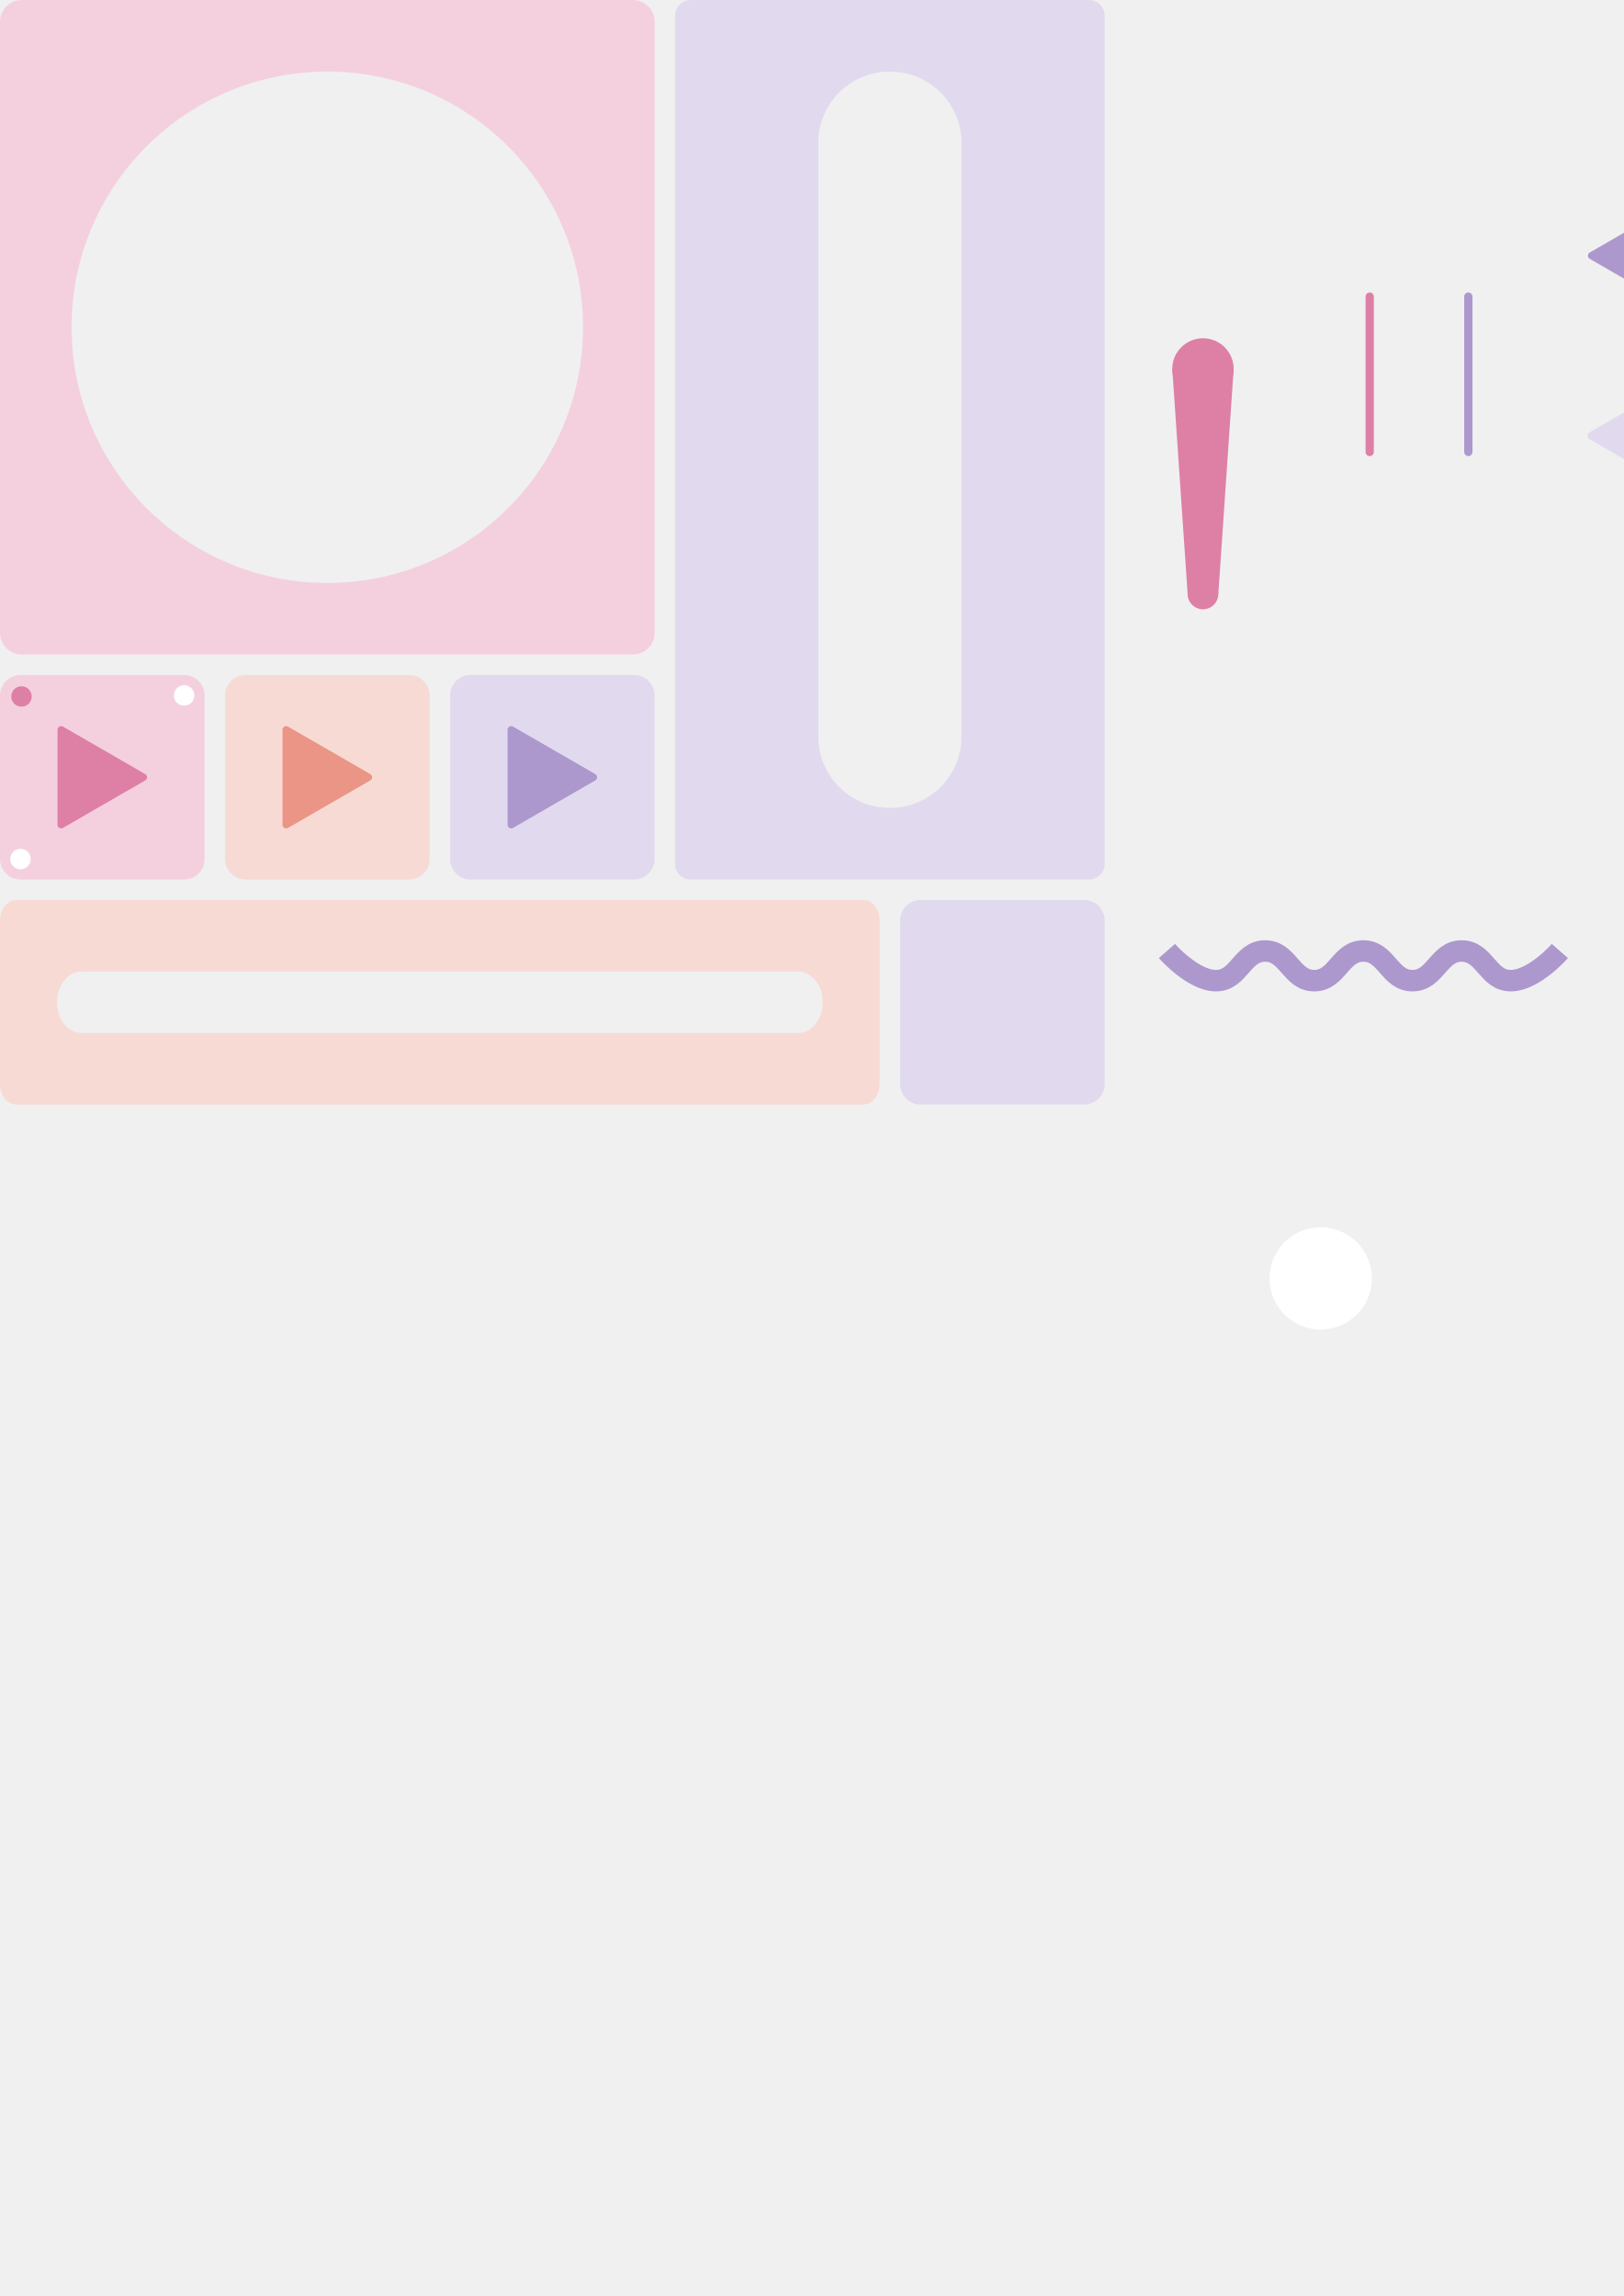
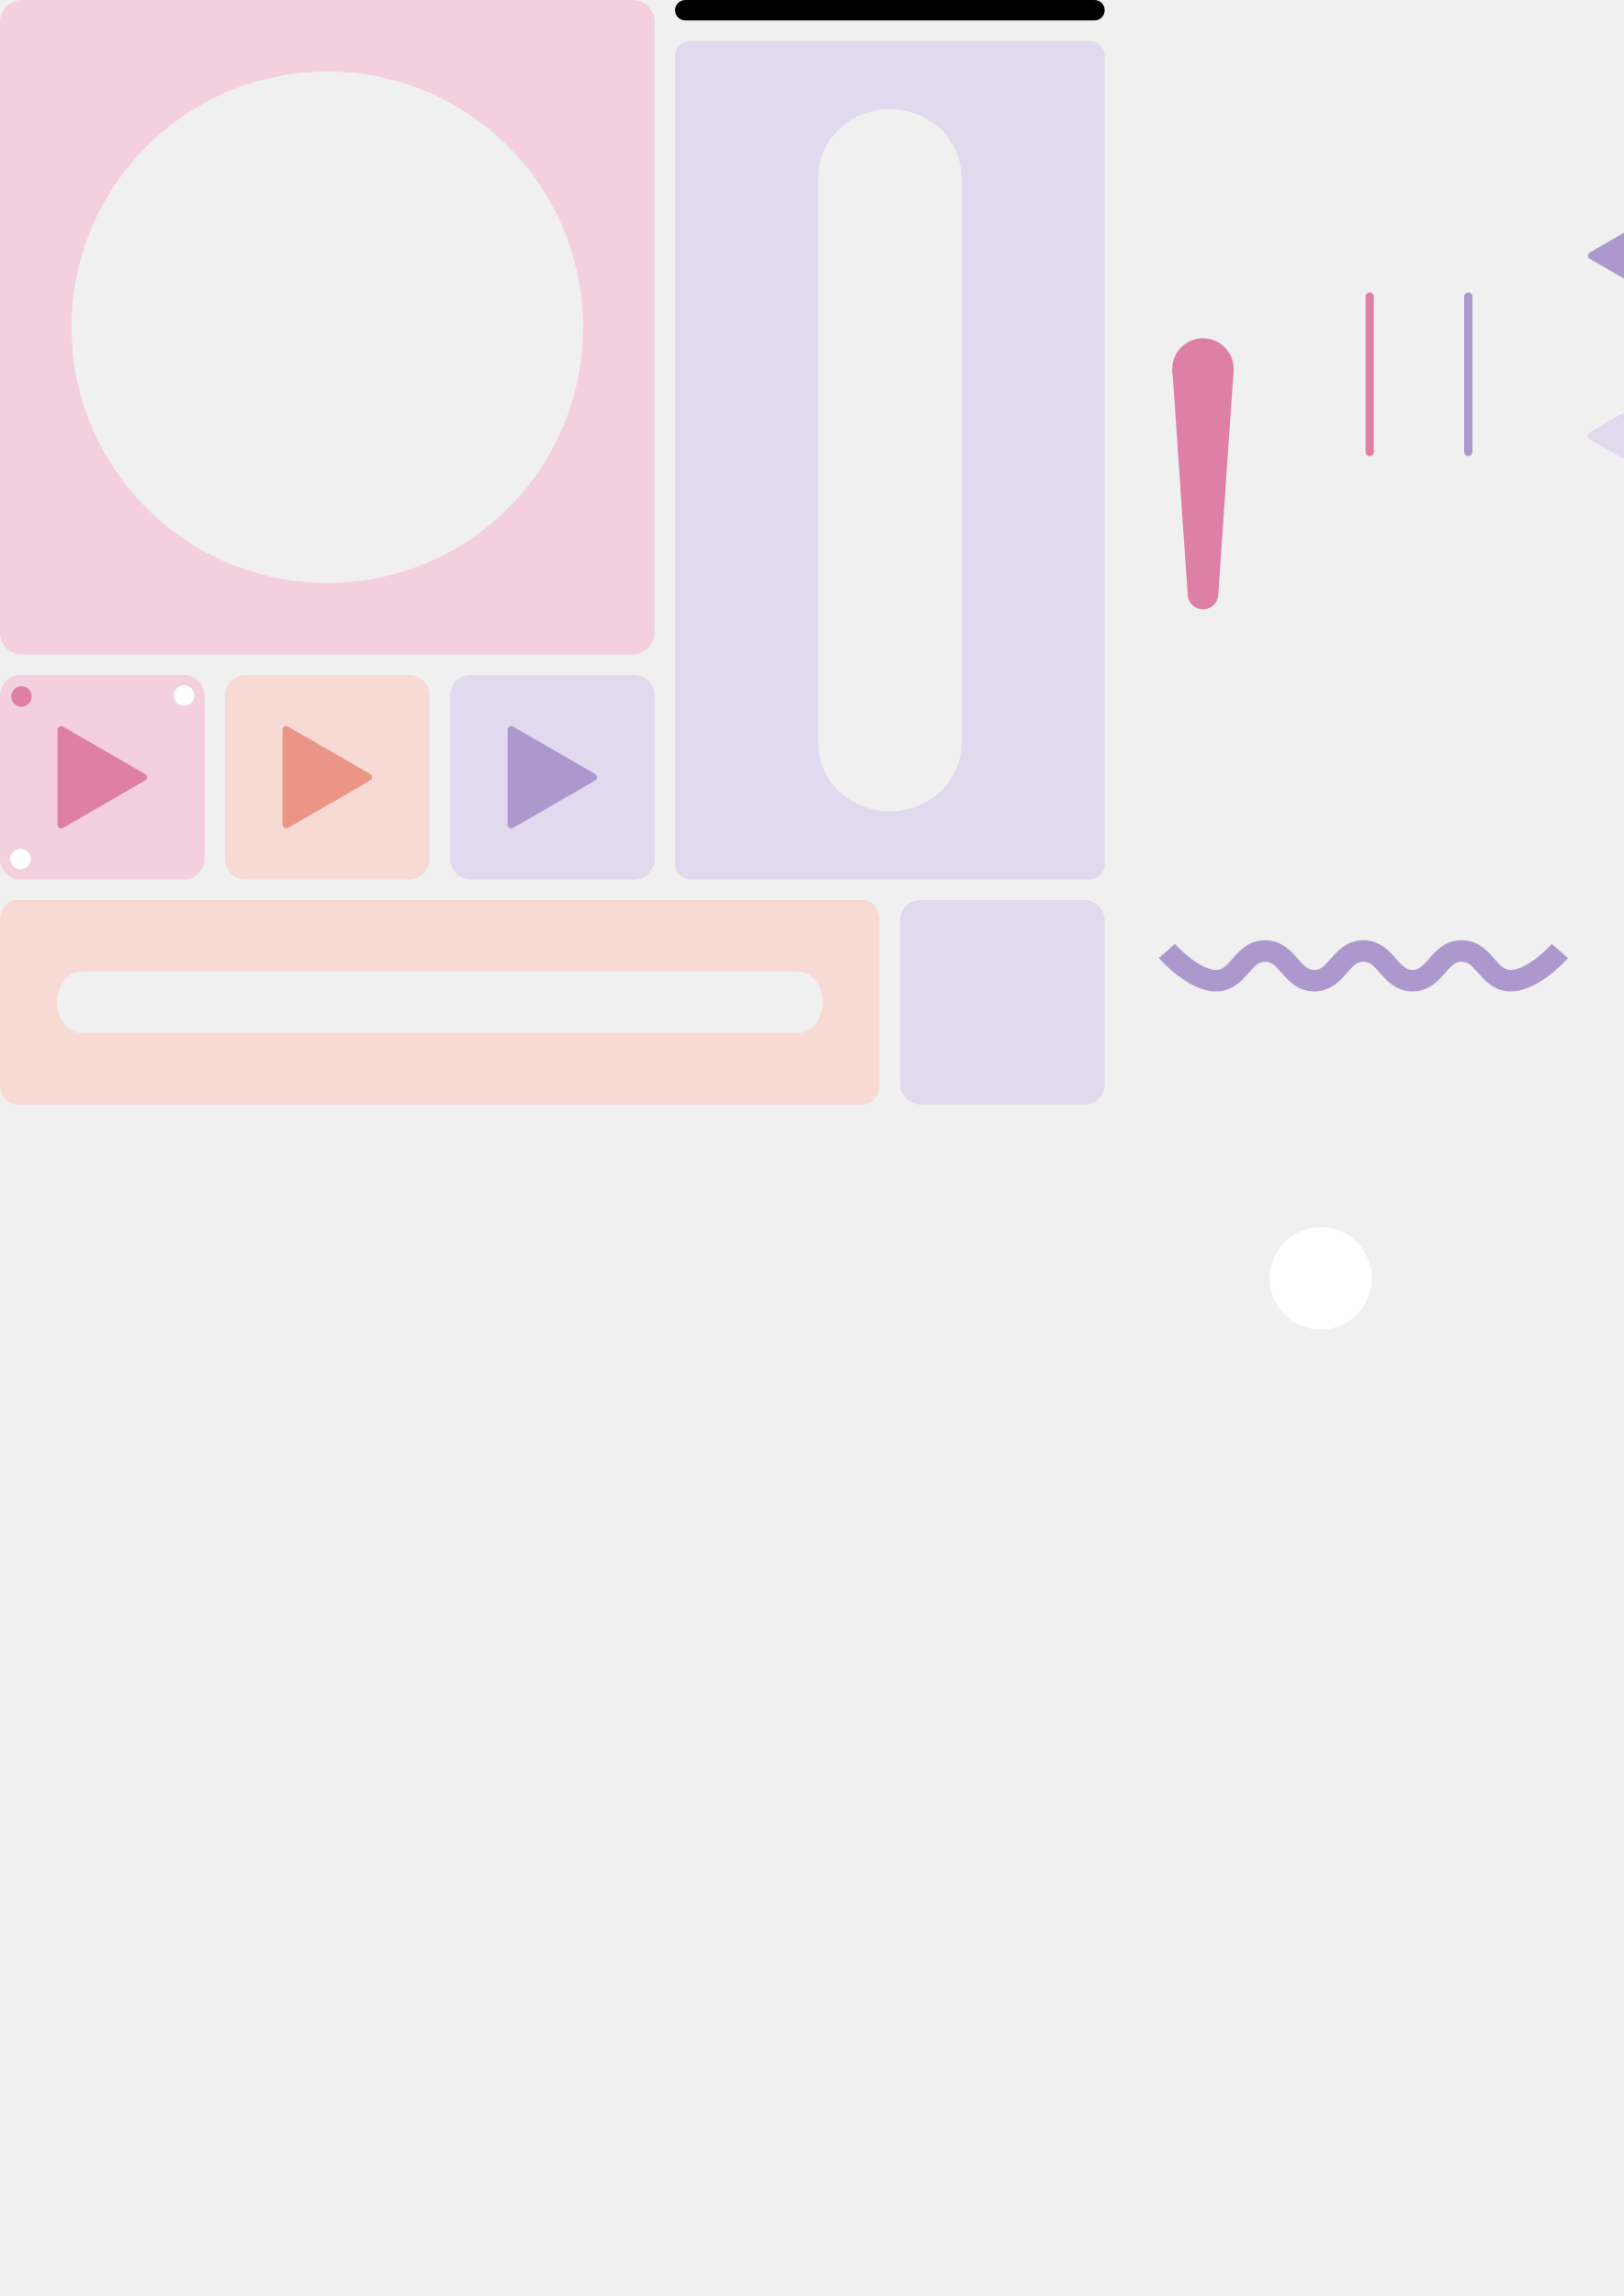
<svg xmlns="http://www.w3.org/2000/svg" width="210mm" height="297mm" viewBox="0 0 210 297" version="1.1" id="svg5">
  <defs id="defs2">
    <rect x="1201.28" y="135" width="401.84" height="305" id="rect2799" />
    <marker style="overflow:visible" id="Arrow1Lstart" refX="0.0" refY="0.0" orient="auto">
      <path transform="scale(0.8) translate(12.5,0)" style="fill-rule:evenodd;fill:context-stroke;stroke:context-stroke;stroke-width:1.0pt" d="M 0.0,0.0 L 5.0,-5.0 L -12.5,0.0 L 5.0,5.0 L 0.0,0.0 z " id="path2971" />
    </marker>
  </defs>
  <g id="layer1">
    <g id="g946" transform="translate(29.10417,-29.10417)">
      <rect style="fill:#f8dad5;fill-opacity:1;stroke:none;stroke-width:1.058;stroke-linecap:round;stroke-linejoin:round;stroke-miterlimit:4;stroke-dasharray:none;stroke-opacity:1" id="rect1215-5" width="26.458" height="26.458" x="0" y="116.417" ry="2.646" />
      <path style="fill:#ea9586;fill-opacity:1;stroke:#ea9586;stroke-width:18.677;stroke-linecap:round;stroke-linejoin:round;stroke-miterlimit:4;stroke-dasharray:none;stroke-opacity:1" id="path1394" transform="matrix(-0.03579909,0.03579909,-0.03579909,-0.03579909,10.50955,142.8042)" d="m -61.695,134.304 -85.782,85.782 -85.782,85.782 -31.398,-117.18 -31.398,-117.18 117.18,31.398 z" />
    </g>
    <g id="g950" transform="translate(-29.10416,-29.10416)">
      <rect style="fill:#f4d0df;fill-opacity:1;stroke:none;stroke-width:1.058;stroke-linecap:round;stroke-linejoin:round;stroke-miterlimit:4;stroke-dasharray:none;stroke-opacity:1" id="rect1215-7" width="26.458" height="26.458" x="29.104" y="116.417" ry="2.646" />
      <path style="fill:#de7fa6;fill-opacity:1;stroke:#de7fa6;stroke-width:18.677;stroke-linecap:round;stroke-linejoin:round;stroke-miterlimit:4;stroke-dasharray:none;stroke-opacity:1" id="path1394-6" transform="matrix(-0.03579909,0.03579909,-0.03579909,-0.03579909,39.61372,142.8042)" d="m -61.695,134.304 -85.782,85.782 -85.782,85.782 -31.398,-117.18 -31.398,-117.18 117.18,31.398 z" />
    </g>
    <rect style="fill:#e1daee;fill-opacity:1;stroke:none;stroke-width:1.058;stroke-linecap:round;stroke-linejoin:round;stroke-miterlimit:4;stroke-dasharray:none;stroke-opacity:1" id="rect1215-8" width="26.458" height="26.458" x="58.208" y="87.312" ry="2.646" />
    <path style="fill:#ac98cd;fill-opacity:1;stroke:#ac98cd;stroke-width:18.677;stroke-linecap:round;stroke-linejoin:round;stroke-miterlimit:4;stroke-dasharray:none;stroke-opacity:1" id="path1394-3" transform="matrix(-0.03579909,0.03579909,-0.03579909,-0.03579909,68.71788,113.7001)" d="m -61.695,134.304 -85.782,85.782 -85.782,85.782 -31.398,-117.18 -31.398,-117.18 117.18,31.398 z" />
    <path id="rect848" style="fill:#f4d0df;stroke:none;stroke-width:1.129;stroke-linecap:round;stroke-linejoin:round" d="M 2.822,-9.2207147e-6 C 1.259,-9.2207147e-6 1.4999989e-6,1.259 1.4999989e-6,2.822 V 81.845 c 0,1.564 1.259,2.822 2.822,2.822 H 81.845 c 1.564,0 2.822,-1.259 2.822,-2.822 V 2.822 c 0,-1.564 -1.259,-2.822 -2.822,-2.822 z M 42.333,9.26 A 33.073,33.073 0 0 1 75.406,42.333 33.073,33.073 0 0 1 42.333,75.406 33.073,33.073 0 0 1 9.26,42.333 33.073,33.073 0 0 1 42.333,9.26 Z" />
    <path id="rect961" style="fill:#f8dad5;fill-opacity:1;stroke:none;stroke-width:0.981;stroke-linecap:round;stroke-linejoin:round;stroke-miterlimit:4;stroke-dasharray:none;stroke-opacity:1" d="m 2.107,116.417 c -1.167,0 -2.107,1.18 -2.107,2.646 v 21.167 c 0,1.466 0.94,2.646 2.107,2.646 H 111.664 c 1.167,0 2.107,-1.18 2.107,-2.646 v -21.167 c 0,-1.466 -0.94,-2.646 -2.107,-2.646 z m 8.427,9.26 h 92.702 c 1.751,0 3.16,1.77 3.16,3.969 0,2.199 -1.409,3.969 -3.16,3.969 H 10.534 c -1.751,0 -3.16,-1.77 -3.16,-3.969 0,-2.199 1.409,-3.969 3.16,-3.969 z" />
    <path style="fill:none;stroke:#ac98cd;stroke-width:2.779;stroke-linecap:butt;stroke-linejoin:miter;stroke-miterlimit:4;stroke-dasharray:none;stroke-opacity:1" d="m 150.921,123.017 c 0,0 3.358,3.836 6.353,3.836 2.995,0 3.358,-3.836 6.353,-3.836 2.995,0 3.358,3.836 6.353,3.836 2.995,0 3.358,-3.836 6.353,-3.836 2.995,0 3.358,3.836 6.353,3.836 2.995,0 3.358,-3.836 6.353,-3.836 2.995,0 3.358,3.836 6.353,3.836 2.995,0 6.353,-3.836 6.353,-3.836" id="path1623" />
    <g id="g2240" transform="translate(113.2524,5.391889)">
      <circle style="fill:#de7fa6;fill-opacity:1;stroke:none;stroke-width:0.757;stroke-linecap:round;stroke-opacity:1" id="path983" cx="42.333" cy="71.437" r="1.984" />
      <circle style="fill:#de7fa6;fill-opacity:1;stroke:none;stroke-width:1.514;stroke-linecap:round;stroke-opacity:1" id="path983-8" cx="42.333" cy="42.333" r="3.969" />
      <path style="fill:#de7fa6;fill-opacity:1;stroke:none;stroke-width:0.265px;stroke-linecap:butt;stroke-linejoin:miter;stroke-opacity:1" d="m 46.302,42.333 -1.984,29.104 h -3.969 L 38.365,42.333 Z" id="path2083" />
    </g>
    <path style="fill:none;stroke:#de7fa6;stroke-width:1.068;stroke-linecap:round;stroke-linejoin:miter;stroke-miterlimit:4;stroke-dasharray:none;stroke-opacity:1" d="m 177.148,38.365 c 0,20.099 0,20.099 0,20.099" id="path2104" />
    <path style="fill:none;stroke:#ac98cd;stroke-width:1.068;stroke-linecap:round;stroke-linejoin:miter;stroke-miterlimit:4;stroke-dasharray:none;stroke-opacity:1" d="m 189.904,38.365 c 0,20.099 0,20.099 0,20.099" id="path2104-0" />
    <g id="g875">
      <path style="fill:#ac98cd;fill-opacity:1;stroke:#ac98cd;stroke-width:18.677;stroke-linecap:round;stroke-linejoin:round;stroke-miterlimit:4;stroke-dasharray:none;stroke-opacity:1" id="path1394-3-8" transform="matrix(0.03579909,-0.03579909,0.03579909,0.03579909,213.8862,19.91452)" d="m -61.695,134.304 -85.782,85.782 -85.782,85.782 -31.398,-117.18 -31.398,-117.18 117.18,31.398 z" />
      <path style="fill:none;stroke:#ac98cd;stroke-width:1.223;stroke-linecap:round;stroke-linejoin:miter;stroke-miterlimit:4;stroke-dasharray:none;stroke-opacity:1" d="m 220.315,30.427 c -6.713,0 -6.713,0 -6.713,0" id="path2104-0-5" />
      <path style="fill:none;stroke:#ac98cd;stroke-width:1.222;stroke-linecap:round;stroke-linejoin:miter;stroke-miterlimit:4;stroke-dasharray:none;stroke-opacity:1" d="m 220.309,35.719 c -6.702,0 -6.702,0 -6.702,0" id="path2104-0-5-4" />
    </g>
-     <path id="rect1131" style="fill:#e1daee;stroke-width:4.984;stroke-linecap:round" d="M 337.639 0 C 333.407 -1.1842379e-15 330 3.407 330 7.639 L 330 422.361 C 330 426.593 333.407 430 337.639 430 L 532.361 430 C 536.593 430 540 426.593 540 422.361 L 540 7.639 C 540 3.407 536.593 0 532.361 0 L 337.639 0 z M 435 35 C 454.39 35 470 50.61 470 70 L 470 360 C 470 379.39 454.39 395 435 395 C 415.61 395 400 379.39 400 360 L 400 70 C 400 50.61 415.61 35 435 35 z " transform="scale(0.2645833)" />
+     <path id="rect1131" style="fill:#e1daee;stroke-width:1.288;stroke-linecap:round" d="m 89.334,5.292 c -1.12,0 -2.021,0.86 -2.021,1.927 V 111.844 c 0,1.068 0.901,1.927 2.021,1.927 h 51.52 c 1.12,0 2.021,-0.86 2.021,-1.927 V 7.219 c 0,-1.068 -0.901,-1.927 -2.021,-1.927 z M 115.094,14.121 c 5.13,0 9.26,3.938 9.26,8.83 v 73.16 c 0,4.892 -4.13,8.83 -9.26,8.83 -5.13,0 -9.26,-3.938 -9.26,-8.83 V 22.951 c 0,-4.892 4.13,-8.83 9.26,-8.83 z" />
    <rect style="fill:#ac98cd;fill-opacity:1;stroke:none;stroke-width:0.99;stroke-linecap:round;stroke-miterlimit:4;stroke-dasharray:none;stroke-opacity:1" id="rect1681-0" width="18.521" height="95.25" x="251.148" y="9.276" ry="9.26" />
    <path style="fill:#e1daee;fill-opacity:1;stroke:#e1daee;stroke-width:19.755;stroke-linecap:round;stroke-linejoin:round;stroke-miterlimit:4;stroke-dasharray:none;stroke-opacity:1" id="path1394-3-8-2" transform="matrix(0.03579909,-0.03579909,0.03579909,0.03579909,213.8505,43.20834)" d="m -61.695,134.304 -85.782,85.782 -85.782,85.782 -31.398,-117.18 -31.398,-117.18 117.18,31.398 z" />
    <path style="fill:none;stroke:#e1daee;stroke-width:1;stroke-linecap:round;stroke-linejoin:miter;stroke-miterlimit:4;stroke-dasharray:none;stroke-opacity:1" d="m 220.279,53.721 c -6.713,0 -6.713,0 -6.713,0" id="path2104-0-5-9" />
    <path style="fill:none;stroke:#e1daee;stroke-width:1;stroke-linecap:round;stroke-linejoin:miter;stroke-miterlimit:4;stroke-dasharray:none;stroke-opacity:1" d="m 220.274,59.013 c -6.702,0 -6.702,0 -6.702,0" id="path2104-0-5-4-2" />
    <circle style="fill:#de7fa6;fill-opacity:1;stroke:none;stroke-width:0.293;stroke-linecap:round" id="path898" cx="2.778" cy="90.09" r="1.323" />
    <circle style="fill:#ffffff;fill-opacity:1;stroke:none;stroke-width:0.293;stroke-linecap:round" id="path898-2" cx="23.812" cy="89.958" r="1.323" />
    <circle style="fill:#ffffff;fill-opacity:1;stroke:none;stroke-width:0.293;stroke-linecap:round" id="path898-2-0" cx="2.646" cy="111.125" r="1.323" />
    <rect style="fill:#e1daee;fill-opacity:1;stroke:none;stroke-width:1.058;stroke-linecap:round;stroke-linejoin:round;stroke-miterlimit:4;stroke-dasharray:none;stroke-opacity:1" id="rect1215-5-6" width="26.458" height="26.458" x="116.417" y="116.417" ry="2.646" />
    <circle style="fill:#ffffff;stroke-width:0.979;stroke-linecap:round" id="path1023-6" cx="165.365" cy="-170.81" r="6.615" transform="rotate(90)" />
    <path id="rect923" style="fill:#e1daee;stroke-width:0;stroke-linecap:round;paint-order:fill markers stroke" d="M 557.242 -363.738 L 593.492 -60.346 L 688.621 -60.646 L 783.75 -60.346 L 820 -363.738 L 688.621 -363.738 L 557.242 -363.738 z " transform="scale(0.2645833)" />
    <rect id="rect9244" width="211.667" height="110.596" x="264.583" y="-216.429" style="fill:#ffffff;fill-opacity:1;stroke-width:0.469" />
    <rect style="fill:#e1daee;fill-opacity:1;stroke:none;stroke-width:1.587;stroke-linecap:round;stroke-linejoin:round;stroke-miterlimit:4;stroke-dasharray:none;stroke-opacity:1" id="rect1215-5-6-9" width="39.688" height="39.688" x="291.042" y="-180.975" ry="3.969" />
    <text xml:space="preserve" transform="matrix(0.6571495,0,0,0.6571495,-439.6126,-263.6248)" id="text2797" style="font-style:normal;font-variant:normal;font-weight:normal;font-stretch:normal;font-size:40px;line-height:1.25;font-family:Consolas;-inkscape-font-specification:Consolas;white-space:pre;shape-inside:url(#rect2799);fill:#000000;fill-opacity:1;stroke:none">
-       <tspan x="1201.279" y="169.707" id="tspan10863">stud.io</tspan>
+       <tspan x="1201.279" y="169.707" id="tspan1197">stud.io</tspan>
    </text>
+     <rect style="fill:#000000;stroke-width:0;stroke-linecap:round;paint-order:fill markers stroke;fill-opacity:1" id="rect235" width="55.562" height="2.646" x="87.312" y="-9.2207074e-06" ry="1.323" />
  </g>
</svg>
